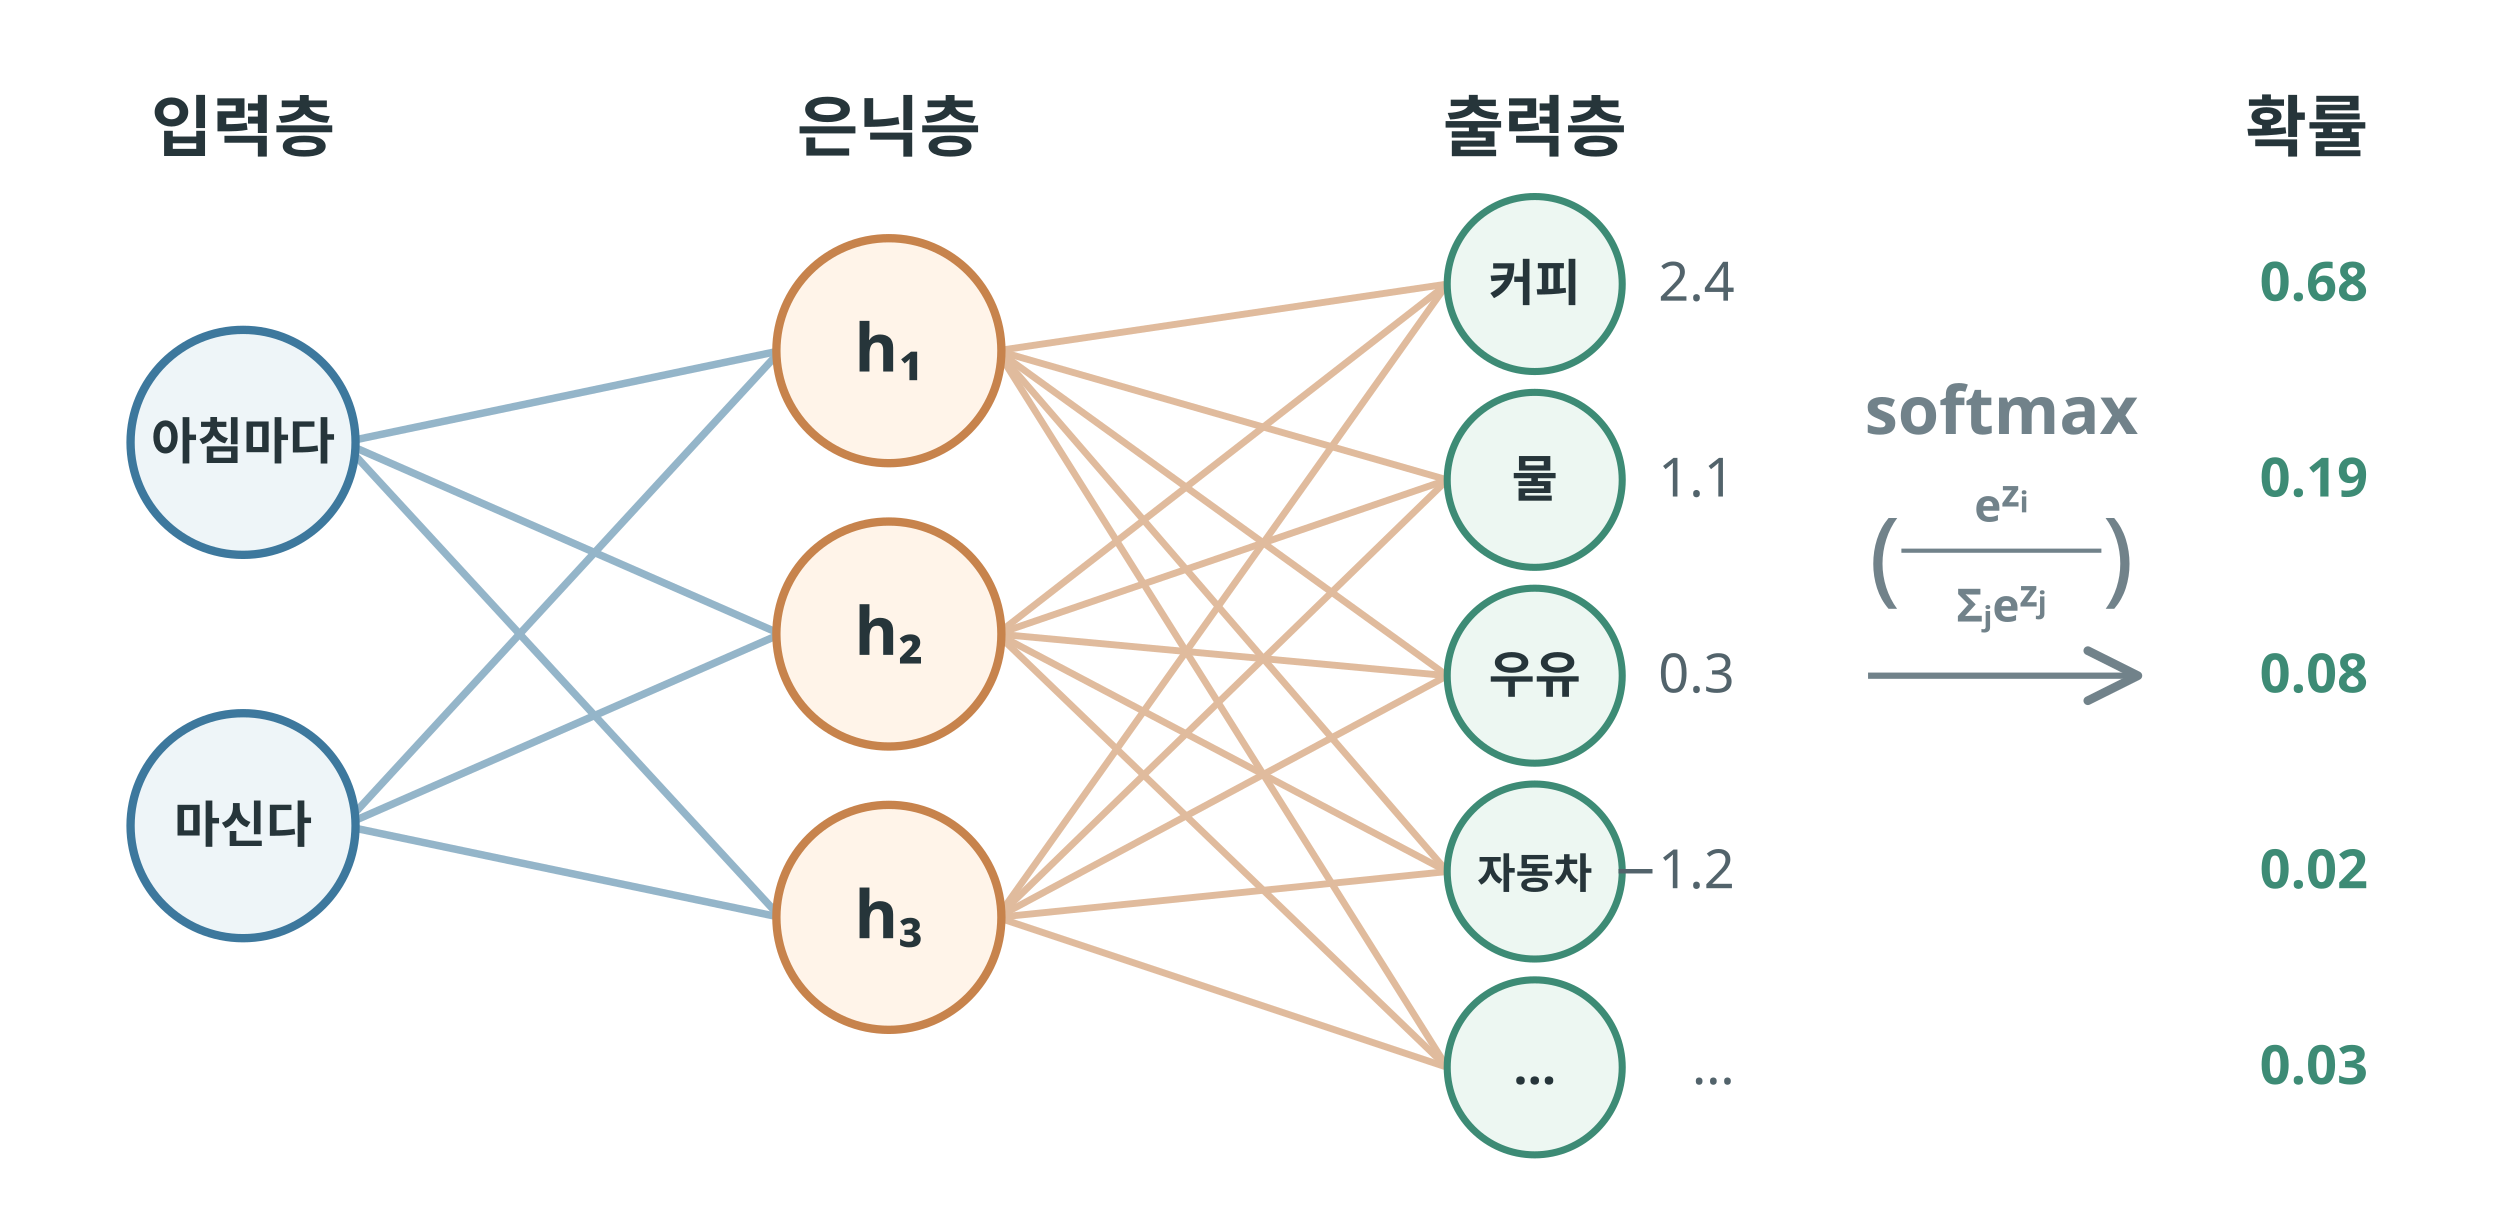
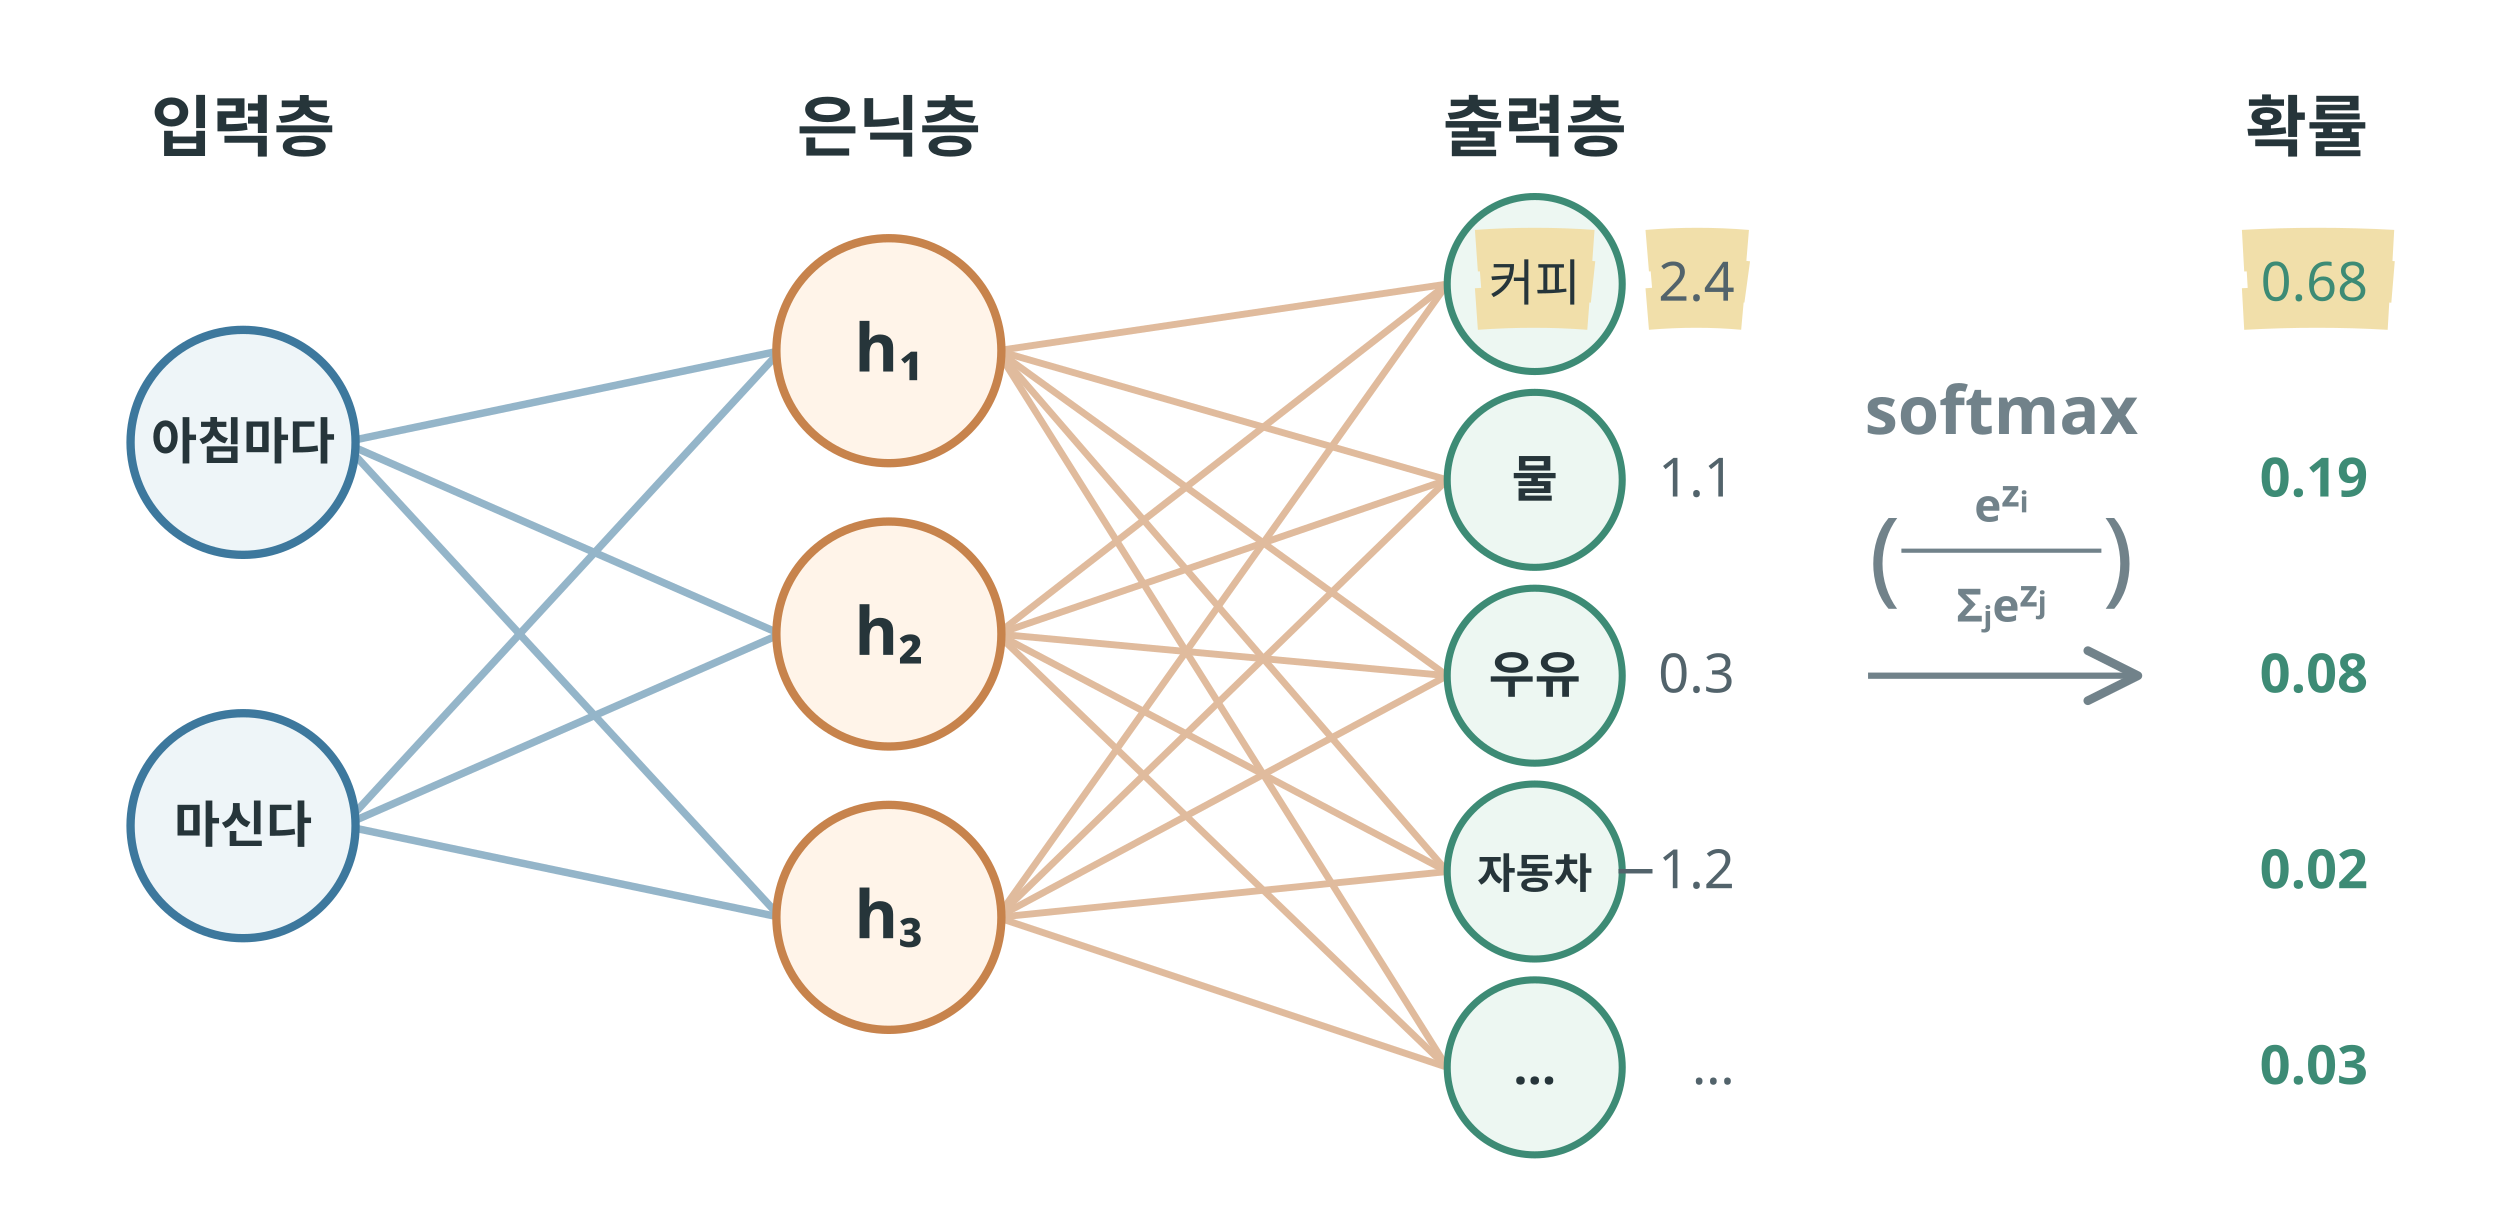
<svg xmlns="http://www.w3.org/2000/svg" width="720" height="350" viewBox="0 0 720 350" fill="none">
  <defs>
    <marker id="arrow" markerWidth="10" markerHeight="10" viewBox="0 0 10 10" refX="8.5" refY="5" orient="auto">
      <path d="M1 1L9 5L1 9" fill="none" stroke="#71828a" stroke-width="1.4" stroke-linecap="round" stroke-linejoin="round" />
    </marker>
  </defs>
  <g transform="translate(-26 5) scale(1.2)">
    <g transform="translate(0 8)" stroke="#3d789d" stroke-width="1.8" opacity=".55">
      <path d="M104 94L209 72" />
      <path d="M104 94L209 140" />
      <path d="M104 94L209 208" />
      <path d="M104 186L209 72" />
      <path d="M104 186L209 140" />
      <path d="M104 186L209 208" />
    </g>
    <g transform="translate(0 8)" stroke="#c7834c" stroke-width="1.65" opacity=".55">
      <path d="M261 72L369 56" />
      <path d="M261 72L369 103" />
      <path d="M261 72L369 150" />
      <path d="M261 72L369 197" />
      <path d="M261 72L369 244" />
      <path d="M261 140L369 56" />
      <path d="M261 140L369 103" />
      <path d="M261 140L369 150" />
      <path d="M261 140L369 197" />
      <path d="M261 140L369 244" />
      <path d="M261 208L369 56" />
      <path d="M261 208L369 103" />
      <path d="M261 208L369 150" />
      <path d="M261 208L369 197" />
      <path d="M261 208L369 244" />
    </g>
    <text x="80" y="32" fill="#26353a" font-family="sans-serif" font-size="16" font-weight="600" text-anchor="middle">입력층</text>
    <text x="235" y="32" fill="#26353a" font-family="sans-serif" font-size="16" font-weight="600" text-anchor="middle">은닉층</text>
    <text x="390" y="32" fill="#26353a" font-family="sans-serif" font-size="16" font-weight="600" text-anchor="middle">출력층</text>
    <text x="590" y="32" fill="#26353a" font-family="sans-serif" font-size="16" font-weight="600" text-anchor="end">확률</text>
    <g transform="translate(0 8)">
      <circle cx="80" cy="94" r="27" fill="#eef5f8" stroke="#3d789d" stroke-width="2" />
      <circle cx="80" cy="186" r="27" fill="#eef5f8" stroke="#3d789d" stroke-width="2" />
      <text x="80" y="98" fill="#26353a" font-family="sans-serif" font-size="12" font-weight="600" text-anchor="middle">아침마다</text>
      <text x="80" y="190" fill="#26353a" font-family="sans-serif" font-size="12" font-weight="600" text-anchor="middle">마신다</text>
    </g>
    <g transform="translate(0 8)" fill="#fff4e9" stroke="#c7834c" stroke-width="2">
      <circle cx="235" cy="72" r="27" />
      <circle cx="235" cy="140" r="27" />
      <circle cx="235" cy="208" r="27" />
    </g>
    <g transform="translate(0 8)" fill="#26353a" font-family="sans-serif" font-size="16" font-weight="600" text-anchor="middle">
      <text x="235" y="77">h₁</text>
      <text x="235" y="145">h₂</text>
      <text x="235" y="213">h₃</text>
    </g>
    <g transform="translate(0 8)" fill="#edf7f2" stroke="#3d8b75" stroke-width="1.7">
      <circle cx="390" cy="56" r="21" />
      <circle cx="390" cy="103" r="21" />
      <circle cx="390" cy="150" r="21" />
      <circle cx="390" cy="197" r="21" />
      <circle cx="390" cy="244" r="21" />
    </g>
    <g transform="translate(0 8)" fill="#26353a" font-family="sans-serif" font-size="12" font-weight="600" text-anchor="middle">
-       <text x="390" y="60">커피</text>
+       <g fill="none" stroke="#f1dfaa" stroke-width="10" stroke-linecap="butt" stroke-linejoin="round">
+         <path d="M376 48 Q390 47 404 48" />
+         <path d="M377 55 Q390 54 404 55.5" />
+         <path d="M376 62 Q390 61 403 62" />
+       </g>
+       <text x="390" y="60" font-weight="400">커피</text>
      <text x="390" y="107">물</text>
      <text x="390" y="154">우유</text>
      <text x="390" y="201" font-size="10">자동차</text>
      <text x="390" y="248">…</text>
    </g>
    <g transform="translate(0 8)" fill="#52636b" font-family="sans-serif" font-size="13" text-anchor="end">
-       <text x="438" y="60">2.4</text>
+       <g fill="none" stroke="#f1dfaa" stroke-width="10" stroke-linecap="butt" stroke-linejoin="round">
+         <path d="M417 48 Q429 47 441 48" />
+         <path d="M418 55 Q430 54 441 55.5" />
+         <path d="M417 62 Q429 61 440 62" />
+       </g>
+       <text x="438" y="60" font-weight="400">2.4</text>
      <text x="438" y="107">1.1</text>
      <text x="438" y="154">0.3</text>
      <text x="438" y="201">−1.2</text>
      <text x="438" y="248">…</text>
    </g>
    <path d="M470 158H534" stroke="#71828a" stroke-width="1.5" marker-end="url(#arrow)" />
    <text x="502" y="100" fill="#71828a" font-family="sans-serif" font-size="16" font-weight="600" text-anchor="middle">softmax</text>
    <g fill="#71828a" font-family="sans-serif" font-size="11" font-weight="600" text-anchor="middle">
      <text x="474" y="138" font-size="25" font-weight="200">(</text>
      <text x="502" y="121">e<tspan baseline-shift="super" font-size="9">z<tspan baseline-shift="sub" font-size="7">i</tspan>
        </tspan>
      </text>
      <path d="M478 128H526" stroke="#71828a" stroke-width="1" />
      <text x="502" y="145">Σⱼe<tspan baseline-shift="super" font-size="9">z<tspan baseline-shift="sub" font-size="7">j</tspan>
        </tspan>
      </text>
      <text x="530" y="138" font-size="25" font-weight="200">)</text>
    </g>
    <g transform="translate(0 8)" fill="#3d8b75" font-family="sans-serif" font-size="13" font-weight="600" text-anchor="end">
-       <text x="590" y="60">0.68</text>
+       <g fill="none" stroke="#f1dfaa" stroke-width="10" stroke-linecap="butt" stroke-linejoin="round">
+         <path d="M560 48 Q578 47 596 48" />
+         <path d="M561 55 Q578 54 596 55.5" />
+         <path d="M560 62 Q578 61 595 62" />
+       </g>
+       <text x="590" y="60" font-weight="400">0.68</text>
      <text x="590" y="107">0.19</text>
      <text x="590" y="154">0.08</text>
      <text x="590" y="201">0.02</text>
      <text x="590" y="248">0.03</text>
    </g>
  </g>
</svg>
